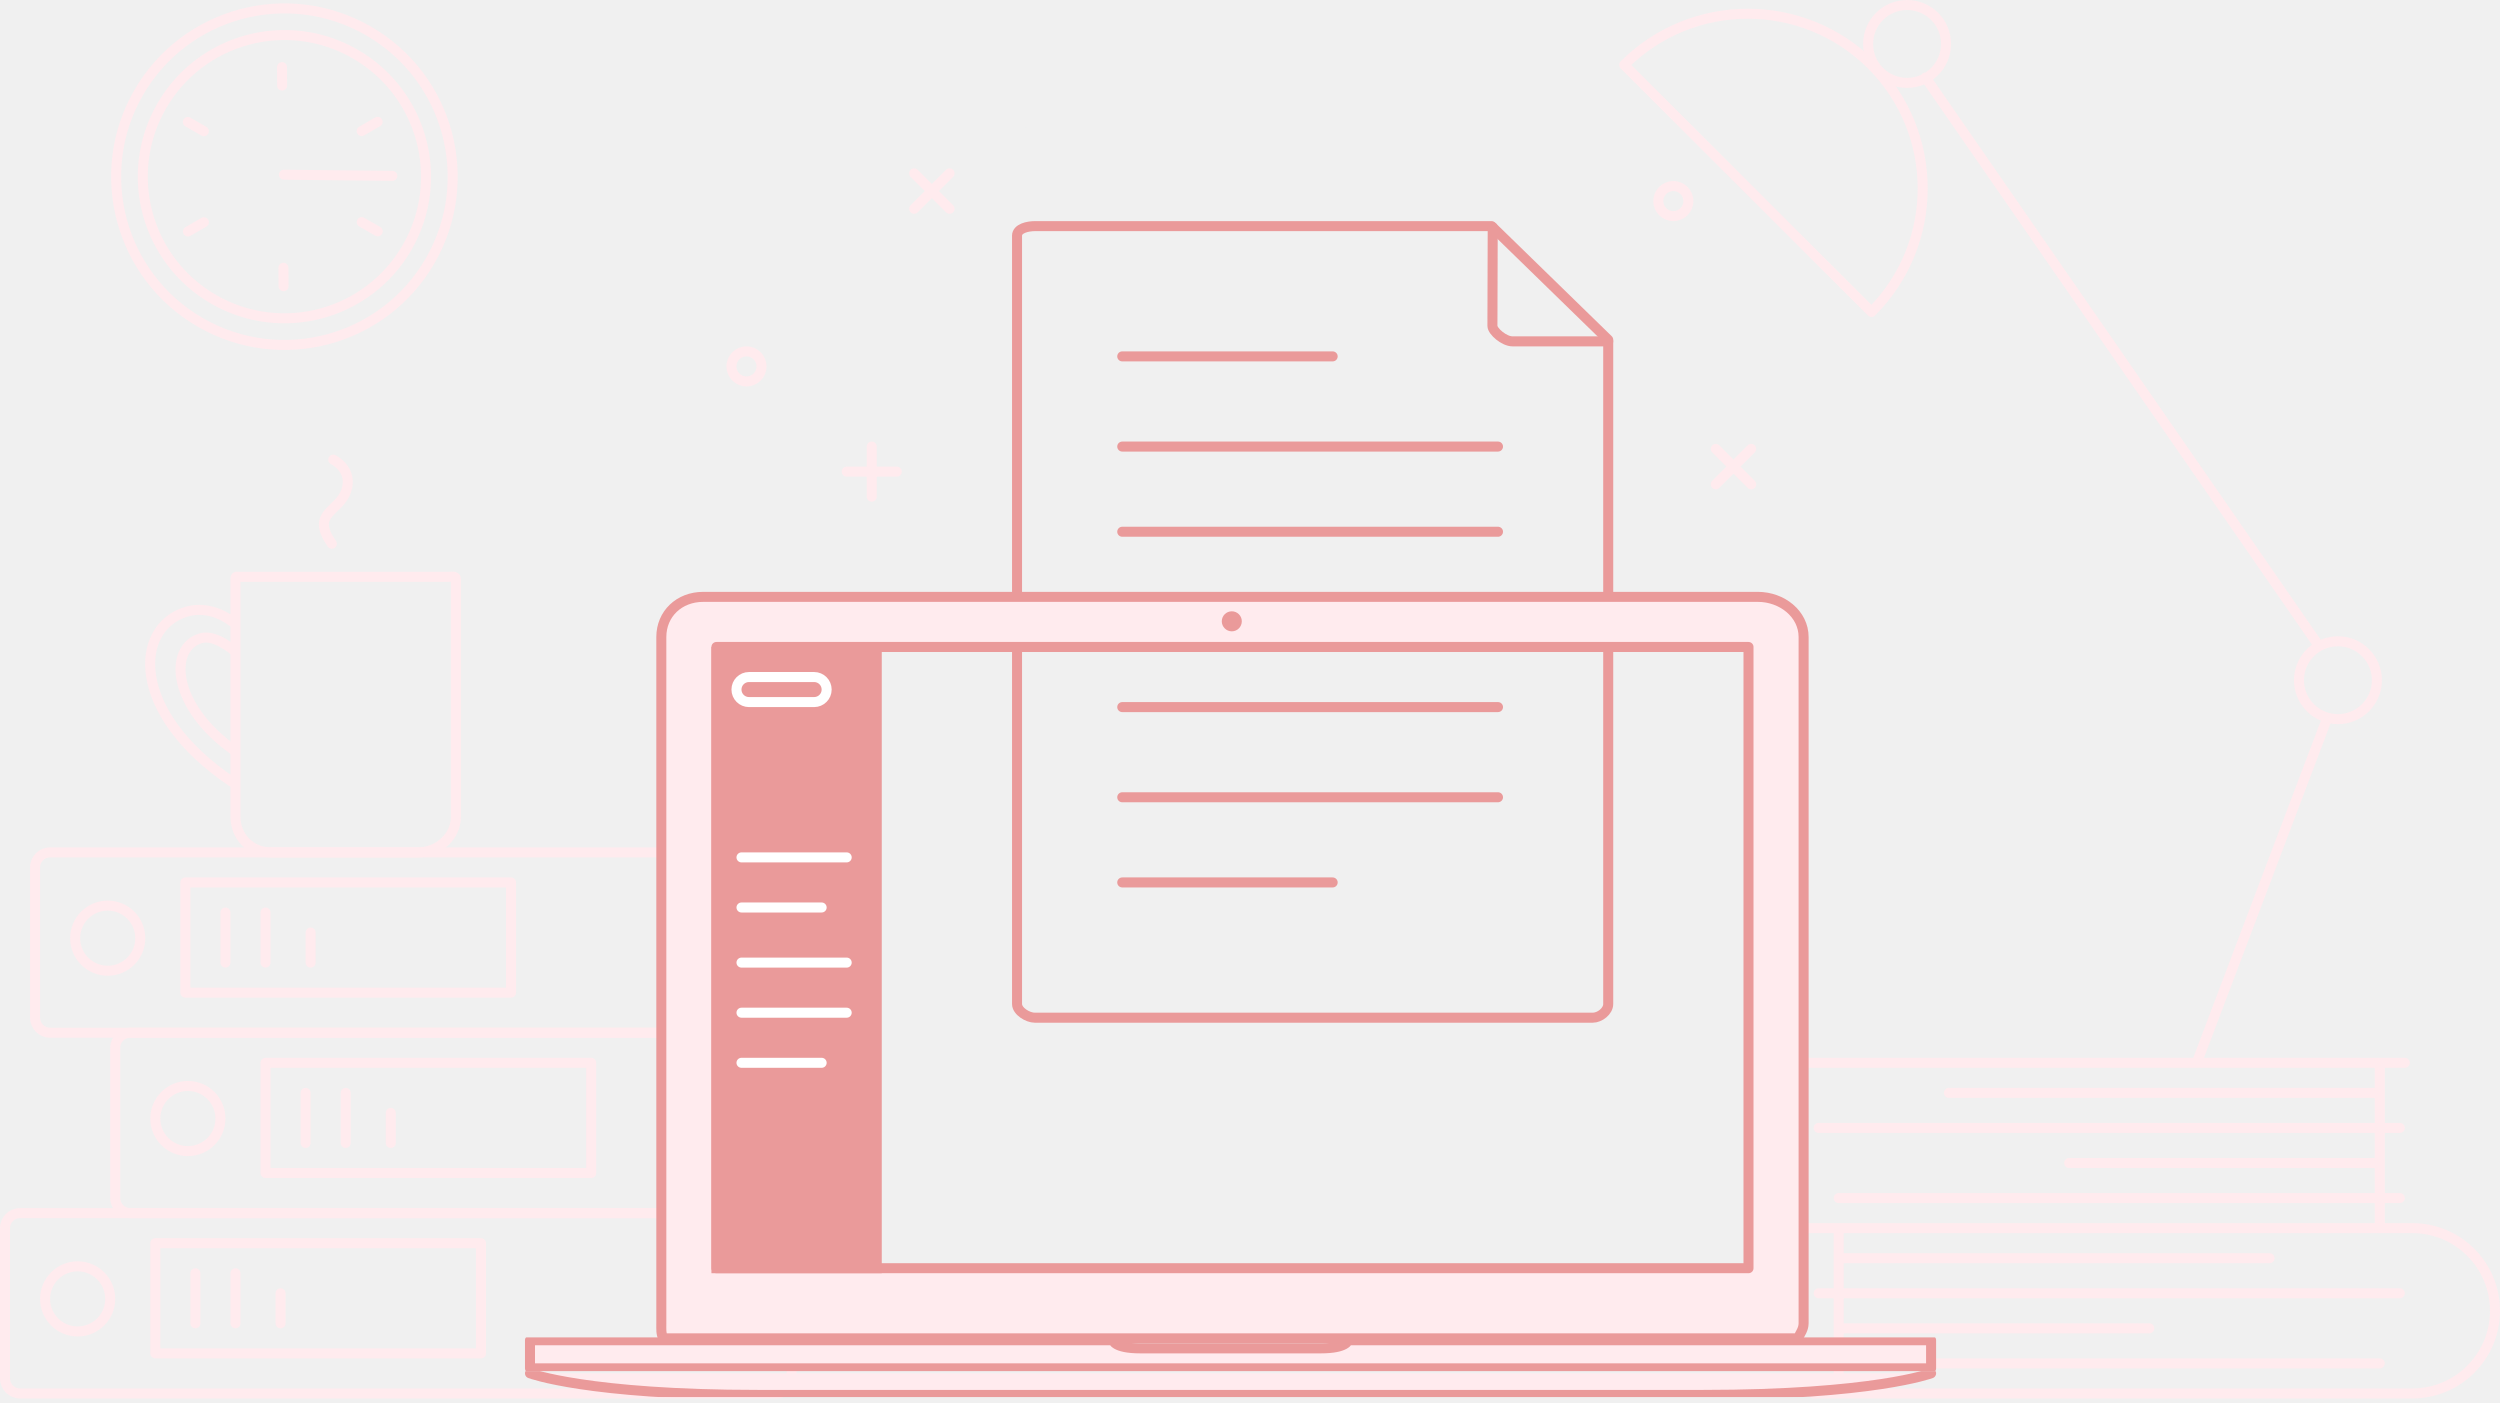
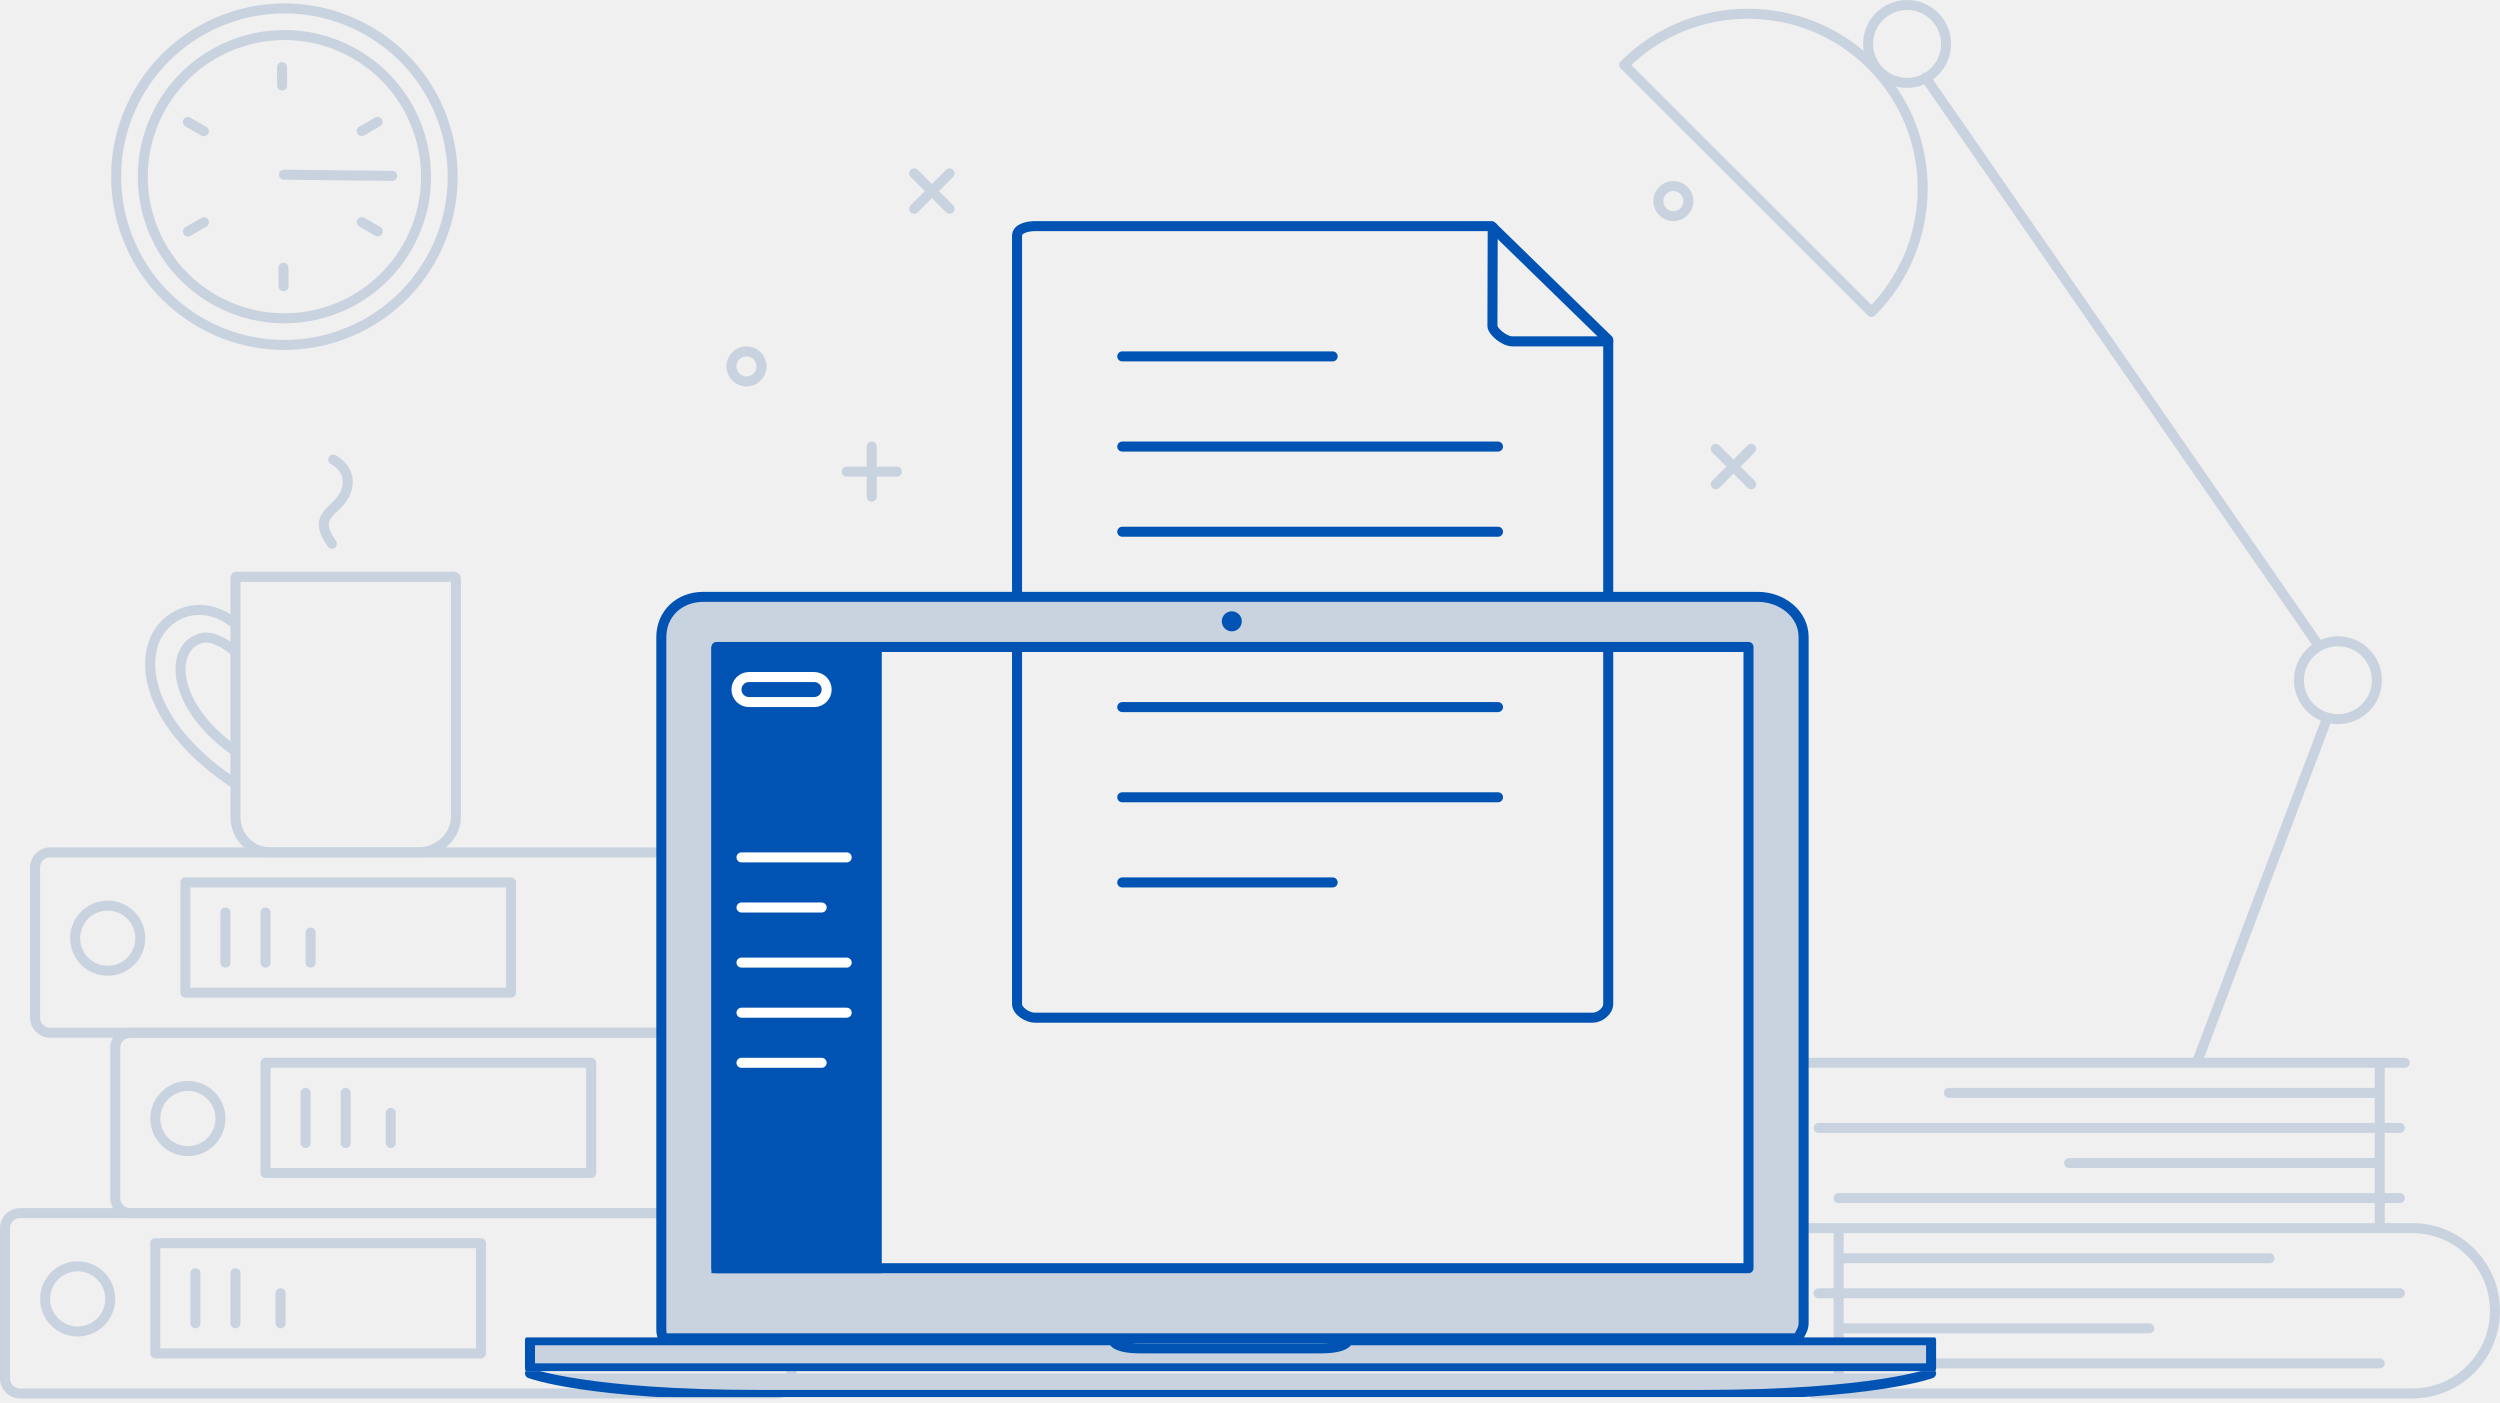
<svg xmlns="http://www.w3.org/2000/svg" xmlns:xlink="http://www.w3.org/1999/xlink" width="499" height="280" viewBox="0 0 499 280">
  <defs>
    <path id="a" d="M0 279.426h499V0H0z" />
  </defs>
  <g fill="none" fill-rule="evenodd">
    <path d="M-1 0h500v280H-1z" />
-     <path d="M388.43 8.77a7.773 7.773 0 0 1-7.777 7.771c-4.295 0-7.778-3.479-7.778-7.77 0-4.292 3.483-7.77 7.778-7.77 4.296 0 7.778 3.478 7.778 7.77zm86 127a7.773 7.773 0 0 1-7.777 7.771c-4.295 0-7.778-3.479-7.778-7.77 0-4.292 3.483-7.77 7.778-7.77 4.296 0 7.778 3.478 7.778 7.77zm-11.587-6.866l-78.51-113.435m54.417 195.916l25.583-67.583" stroke="#FFEBEE" stroke-width="2" stroke-linecap="round" stroke-linejoin="round" />
-     <path d="M373.548 62.267c13.63-13.616 13.63-35.695 0-49.313-13.631-13.616-35.731-13.616-49.361 0l49.36 49.313zM362 245.135h119.5c9.113 0 16.5 7.387 16.5 16.5s-7.387 16.5-16.5 16.5H362m5-27h86m-90 7h116m-112 7h62m-66 7h112m-108-26v32m-7-33h120m0-33H360m115 6h-86m90 7H363m112 7h-62m66 7H367m108-26v32m-317 30a3 3 0 0 1-3 3H4a3 3 0 0 1-3-3v-30a3 3 0 0 1 3-3h151a3 3 0 0 1 3 3v30z" stroke="#FFEBEE" stroke-width="2" stroke-linecap="round" stroke-linejoin="round" />
-     <path d="M22 259.26a6.5 6.5 0 1 1-13 0 6.5 6.5 0 0 1 13 0z" stroke="#FFEBEE" stroke-width="2" stroke-linecap="round" stroke-linejoin="round" />
+     <path d="M388.43 8.77a7.773 7.773 0 0 1-7.777 7.771c-4.295 0-7.778-3.479-7.778-7.77 0-4.292 3.483-7.77 7.778-7.77 4.296 0 7.778 3.478 7.778 7.77zm86 127a7.773 7.773 0 0 1-7.777 7.771c-4.295 0-7.778-3.479-7.778-7.77 0-4.292 3.483-7.77 7.778-7.77 4.296 0 7.778 3.478 7.778 7.77zm-11.587-6.866l-78.51-113.435m54.417 195.916l25.583-67.583" stroke="#C9D3DF" stroke-width="2" stroke-linecap="round" stroke-linejoin="round" />
+     <path d="M373.548 62.267c13.63-13.616 13.63-35.695 0-49.313-13.631-13.616-35.731-13.616-49.361 0l49.36 49.313zM362 245.135h119.5c9.113 0 16.5 7.387 16.5 16.5s-7.387 16.5-16.5 16.5H362m5-27h86m-90 7h116m-112 7h62m-66 7h112m-108-26v32m-7-33h120m0-33H360m115 6h-86m90 7H363m112 7h-62m66 7H367m108-26v32m-317 30a3 3 0 0 1-3 3H4a3 3 0 0 1-3-3v-30a3 3 0 0 1 3-3h151a3 3 0 0 1 3 3v30z" stroke="#C9D3DF" stroke-width="2" stroke-linecap="round" stroke-linejoin="round" />
+     <path d="M22 259.26a6.5 6.5 0 1 1-13 0 6.5 6.5 0 0 1 13 0z" stroke="#C9D3DF" stroke-width="2" stroke-linecap="round" stroke-linejoin="round" />
    <mask id="b" fill="#fff">
      <use xlink:href="#a" />
    </mask>
-     <path stroke="#FFEBEE" stroke-width="2" stroke-linecap="round" stroke-linejoin="round" mask="url(#b)" d="M31 270.135h65v-22H31zm8-16v10m8-10v10m9-6v6m108-61a3 3 0 0 1-3 3H10a3 3 0 0 1-3-3v-30a3 3 0 0 1 3-3h151a3 3 0 0 1 3 3v30z" />
-     <path d="M28 187.26a6.5 6.5 0 1 1-13 0 6.5 6.5 0 0 1 13 0zm9 10.875h65v-22H37zm8-16v10m8-10v10m9-6v6m107 47a3 3 0 0 1-3 3H26a3 3 0 0 1-3-3v-30a3 3 0 0 1 3-3h140a3 3 0 0 1 3 3v30z" stroke="#FFEBEE" stroke-width="2" stroke-linecap="round" stroke-linejoin="round" mask="url(#b)" />
-     <path d="M44 223.26a6.5 6.5 0 1 1-13 0 6.5 6.5 0 0 1 13 0zm9 10.875h65v-22H53zm8-16v10m8-10v10m9-6v6" stroke="#FFEBEE" stroke-width="2" stroke-linecap="round" stroke-linejoin="round" mask="url(#b)" />
-     <path d="M297.713 45.135H206.57c-1.446 0-3.569.465-3.569 1.911v153.346c0 1.446 2.123 2.743 3.57 2.743h111.31c1.446 0 3.12-1.297 3.12-2.743V67.823l-23.287-22.688z" stroke="#EA9A9A" stroke-width="2" stroke-linecap="round" stroke-linejoin="round" mask="url(#b)" />
-     <path d="M321 68.135h-19.109c-1.674 0-4.003-2.018-4.003-3.079l.058-19.699M299 89.135h-75m75 17h-75m75 35h-75m75 18h-75m42-88h-42m42 105h-42" stroke="#EA9A9A" stroke-width="2" stroke-linecap="round" stroke-linejoin="round" mask="url(#b)" />
-     <path d="M143 253.135h206v-124H143v124zm207.871-134H140.365c-4.802 0-8.365 3.389-8.365 8.024v136.957c0 1.206-.092 2.019.388 3.019h226.467c.468-1 1.145-1.813 1.145-3.019V127.159c0-4.635-4.324-8.024-9.129-8.024z" fill="#FFEBEE" mask="url(#b)" />
-     <path d="M143 253.135h206v-124H143v124zm207.871-134H140.365c-4.802 0-8.365 3.389-8.365 8.024v136.957c0 1.206-.092 2.019.388 3.019h226.467c.468-1 1.145-1.813 1.145-3.019V127.159c0-4.635-4.324-8.024-9.129-8.024z" stroke="#EA9A9A" stroke-width="2" stroke-linecap="round" stroke-linejoin="round" mask="url(#b)" />
-     <path d="M247.866 124.01a1.995 1.995 0 0 0-2-1.994 2.002 2.002 0 0 0-2 1.994c0 1.096.904 2.006 2 2.006 1.108 0 2-.91 2-2.006" fill="#EA9A9A" mask="url(#b)" />
-     <path d="M269.085 267.51s-.165 1.625-5.48 1.625h-35.978c-5.318 0-5.48-1.625-5.48-1.625H105.786v5.605h279.66v-5.606H269.085z" fill="#FFEBEE" mask="url(#b)" />
-     <path d="M269.085 267.51s-.165 1.625-5.48 1.625h-35.978c-5.318 0-5.48-1.625-5.48-1.625H105.786v5.605h279.66v-5.606H269.085z" stroke="#EA9A9A" stroke-width="2" stroke-linecap="round" stroke-linejoin="round" mask="url(#b)" />
-     <path d="M385.446 274.115s-11.462 4.311-45.563 4.311h-94.191.598-94.941c-34.095 0-45.563-4.311-45.563-4.311" fill="#FFEBEE" mask="url(#b)" />
-     <path d="M385.446 274.115s-11.462 4.311-45.563 4.311h-94.191.598-94.941c-34.095 0-45.563-4.311-45.563-4.311" stroke="#EA9A9A" stroke-width="2" stroke-linecap="round" stroke-linejoin="round" mask="url(#b)" />
+     <path stroke="#C9D3DF" stroke-width="2" stroke-linecap="round" stroke-linejoin="round" mask="url(#b)" d="M31 270.135h65v-22H31zm8-16v10m8-10v10m9-6v6m108-61a3 3 0 0 1-3 3H10a3 3 0 0 1-3-3v-30a3 3 0 0 1 3-3h151a3 3 0 0 1 3 3v30z" />
+     <path d="M28 187.26a6.5 6.5 0 1 1-13 0 6.5 6.5 0 0 1 13 0zm9 10.875h65v-22H37zm8-16v10m8-10v10m9-6v6m107 47a3 3 0 0 1-3 3H26a3 3 0 0 1-3-3v-30a3 3 0 0 1 3-3h140a3 3 0 0 1 3 3v30z" stroke="#C9D3DF" stroke-width="2" stroke-linecap="round" stroke-linejoin="round" mask="url(#b)" />
+     <path d="M44 223.26a6.5 6.5 0 1 1-13 0 6.5 6.5 0 0 1 13 0zm9 10.875h65v-22H53zm8-16v10m8-10v10m9-6v6" stroke="#C9D3DF" stroke-width="2" stroke-linecap="round" stroke-linejoin="round" mask="url(#b)" />
+     <path d="M297.713 45.135H206.57c-1.446 0-3.569.465-3.569 1.911v153.346c0 1.446 2.123 2.743 3.57 2.743h111.31c1.446 0 3.12-1.297 3.12-2.743V67.823l-23.287-22.688z" stroke="#0053B3" stroke-width="2" stroke-linecap="round" stroke-linejoin="round" mask="url(#b)" />
+     <path d="M321 68.135h-19.109c-1.674 0-4.003-2.018-4.003-3.079l.058-19.699M299 89.135h-75m75 17h-75m75 35h-75m75 18h-75m42-88h-42m42 105h-42" stroke="#0053B3" stroke-width="2" stroke-linecap="round" stroke-linejoin="round" mask="url(#b)" />
+     <path d="M143 253.135h206v-124H143v124zm207.871-134H140.365c-4.802 0-8.365 3.389-8.365 8.024v136.957c0 1.206-.092 2.019.388 3.019h226.467c.468-1 1.145-1.813 1.145-3.019V127.159c0-4.635-4.324-8.024-9.129-8.024z" fill="#C9D3DF" mask="url(#b)" />
+     <path d="M143 253.135h206v-124H143v124zm207.871-134H140.365c-4.802 0-8.365 3.389-8.365 8.024v136.957c0 1.206-.092 2.019.388 3.019h226.467c.468-1 1.145-1.813 1.145-3.019V127.159c0-4.635-4.324-8.024-9.129-8.024z" stroke="#0053B3" stroke-width="2" stroke-linecap="round" stroke-linejoin="round" mask="url(#b)" />
+     <path d="M247.866 124.01a1.995 1.995 0 0 0-2-1.994 2.002 2.002 0 0 0-2 1.994c0 1.096.904 2.006 2 2.006 1.108 0 2-.91 2-2.006" fill="#0053B3" mask="url(#b)" />
+     <path d="M269.085 267.51s-.165 1.625-5.48 1.625h-35.978c-5.318 0-5.48-1.625-5.48-1.625H105.786v5.605h279.66v-5.606H269.085z" fill="#C9D3DF" mask="url(#b)" />
+     <path d="M269.085 267.51s-.165 1.625-5.48 1.625h-35.978c-5.318 0-5.48-1.625-5.48-1.625H105.786v5.605h279.66v-5.606H269.085z" stroke="#0053B3" stroke-width="2" stroke-linecap="round" stroke-linejoin="round" mask="url(#b)" />
+     <path d="M385.446 274.115s-11.462 4.311-45.563 4.311h-94.191.598-94.941c-34.095 0-45.563-4.311-45.563-4.311" fill="#C9D3DF" mask="url(#b)" />
+     <path d="M385.446 274.115s-11.462 4.311-45.563 4.311h-94.191.598-94.941c-34.095 0-45.563-4.311-45.563-4.311" stroke="#0053B3" stroke-width="2" stroke-linecap="round" stroke-linejoin="round" mask="url(#b)" />
    <path d="M205.105 25.424c-.166.012-.33.023-.495.03v.008l.495-.038z" fill="#27C1FA" mask="url(#b)" />
-     <path fill="#EA9A9A" mask="url(#b)" d="M142 254.135h34v-125h-34z" />
+     <path fill="#0053B3" mask="url(#b)" d="M142 254.135h34v-125h-34z" />
    <path d="M148 171.135h21m-21 31h21m-21-21h16m-16 31h16m-16-20h21m-4-54.5a2.5 2.5 0 0 1-2.5 2.5h-13a2.5 2.5 0 1 1 0-5h13a2.5 2.5 0 0 1 2.5 2.5z" stroke="#FFF" stroke-width="2" stroke-linecap="round" stroke-linejoin="round" mask="url(#b)" />
-     <path d="M174 89.135v10m5-5h-10M189.536 34.6l-7.071 7.07m7.071 0l-7.071-7.07m167.071 55l-7.071 7.07m7.071 0l-7.071-7.07M337 40.135a3 3 0 1 1-6 0 3 3 0 0 1 6 0zm-185 33a3 3 0 1 1-6 0 3 3 0 0 1 6 0zM46.764 149.791c-12.39-8.748-13.206-20.394-6.75-22.377 2.322-.714 5.068 1.143 6.75 2.458" stroke="#FFEBEE" stroke-width="2" stroke-linecap="round" stroke-linejoin="round" mask="url(#b)" />
-     <path d="M46.24 124.01c-1.898-1.48-5.416-3.018-9.122-1.879-10.332 3.175-11.203 20.104 9.122 33.879M91 126.767v-11.243c0-.598-.896-.389-1.495-.389H47.846c-.597 0-.846-.209-.846.39v47.527c0 3.938 3.061 7.083 7 7.083h29.49c3.936 0 7.51-3.145 7.51-7.083v-36.285zM66.517 91.742s4.036 1.95 2.589 6.229c-1.447 4.279-7.21 4.356-2.866 10.562m9.153-62.361l-3.19-1.836M37.497 24.349l3.188 1.838m34.688-1.869l-3.186 1.843M37.515 46.205l3.186-1.841M56.29 13.397l.024 3.677m21.994 18.031l-21.64-.232M56.6 57.127l-.026-3.681m24.692-4.076C73.474 62.9 56.191 67.552 42.662 59.76c-13.528-7.79-18.18-25.072-10.39-38.602C40.063 7.631 57.347 2.978 70.875 10.77c13.53 7.79 18.18 25.073 10.391 38.601z" stroke="#FFEBEE" stroke-width="2" stroke-linecap="round" stroke-linejoin="round" mask="url(#b)" />
-     <path d="M85.874 52.024c-9.257 16.073-29.791 21.6-45.864 12.345-16.073-9.257-21.6-29.79-12.344-45.863 9.256-16.072 29.79-21.6 45.862-12.343 16.073 9.254 21.6 29.788 12.346 45.86z" stroke="#FFEBEE" stroke-width="2" stroke-linecap="round" stroke-linejoin="round" mask="url(#b)" />
+     <path d="M174 89.135v10m5-5h-10M189.536 34.6l-7.071 7.07m7.071 0l-7.071-7.07m167.071 55l-7.071 7.07m7.071 0l-7.071-7.07M337 40.135a3 3 0 1 1-6 0 3 3 0 0 1 6 0zm-185 33a3 3 0 1 1-6 0 3 3 0 0 1 6 0zM46.764 149.791c-12.39-8.748-13.206-20.394-6.75-22.377 2.322-.714 5.068 1.143 6.75 2.458" stroke="#C9D3DF" stroke-width="2" stroke-linecap="round" stroke-linejoin="round" mask="url(#b)" />
+     <path d="M46.24 124.01c-1.898-1.48-5.416-3.018-9.122-1.879-10.332 3.175-11.203 20.104 9.122 33.879M91 126.767v-11.243c0-.598-.896-.389-1.495-.389H47.846c-.597 0-.846-.209-.846.39v47.527c0 3.938 3.061 7.083 7 7.083h29.49c3.936 0 7.51-3.145 7.51-7.083v-36.285zM66.517 91.742s4.036 1.95 2.589 6.229c-1.447 4.279-7.21 4.356-2.866 10.562m9.153-62.361l-3.19-1.836M37.497 24.349l3.188 1.838m34.688-1.869l-3.186 1.843M37.515 46.205l3.186-1.841M56.29 13.397l.024 3.677m21.994 18.031l-21.64-.232M56.6 57.127l-.026-3.681m24.692-4.076C73.474 62.9 56.191 67.552 42.662 59.76c-13.528-7.79-18.18-25.072-10.39-38.602C40.063 7.631 57.347 2.978 70.875 10.77c13.53 7.79 18.18 25.073 10.391 38.601z" stroke="#C9D3DF" stroke-width="2" stroke-linecap="round" stroke-linejoin="round" mask="url(#b)" />
+     <path d="M85.874 52.024c-9.257 16.073-29.791 21.6-45.864 12.345-16.073-9.257-21.6-29.79-12.344-45.863 9.256-16.072 29.79-21.6 45.862-12.343 16.073 9.254 21.6 29.788 12.346 45.86z" stroke="#C9D3DF" stroke-width="2" stroke-linecap="round" stroke-linejoin="round" mask="url(#b)" />
  </g>
</svg>
